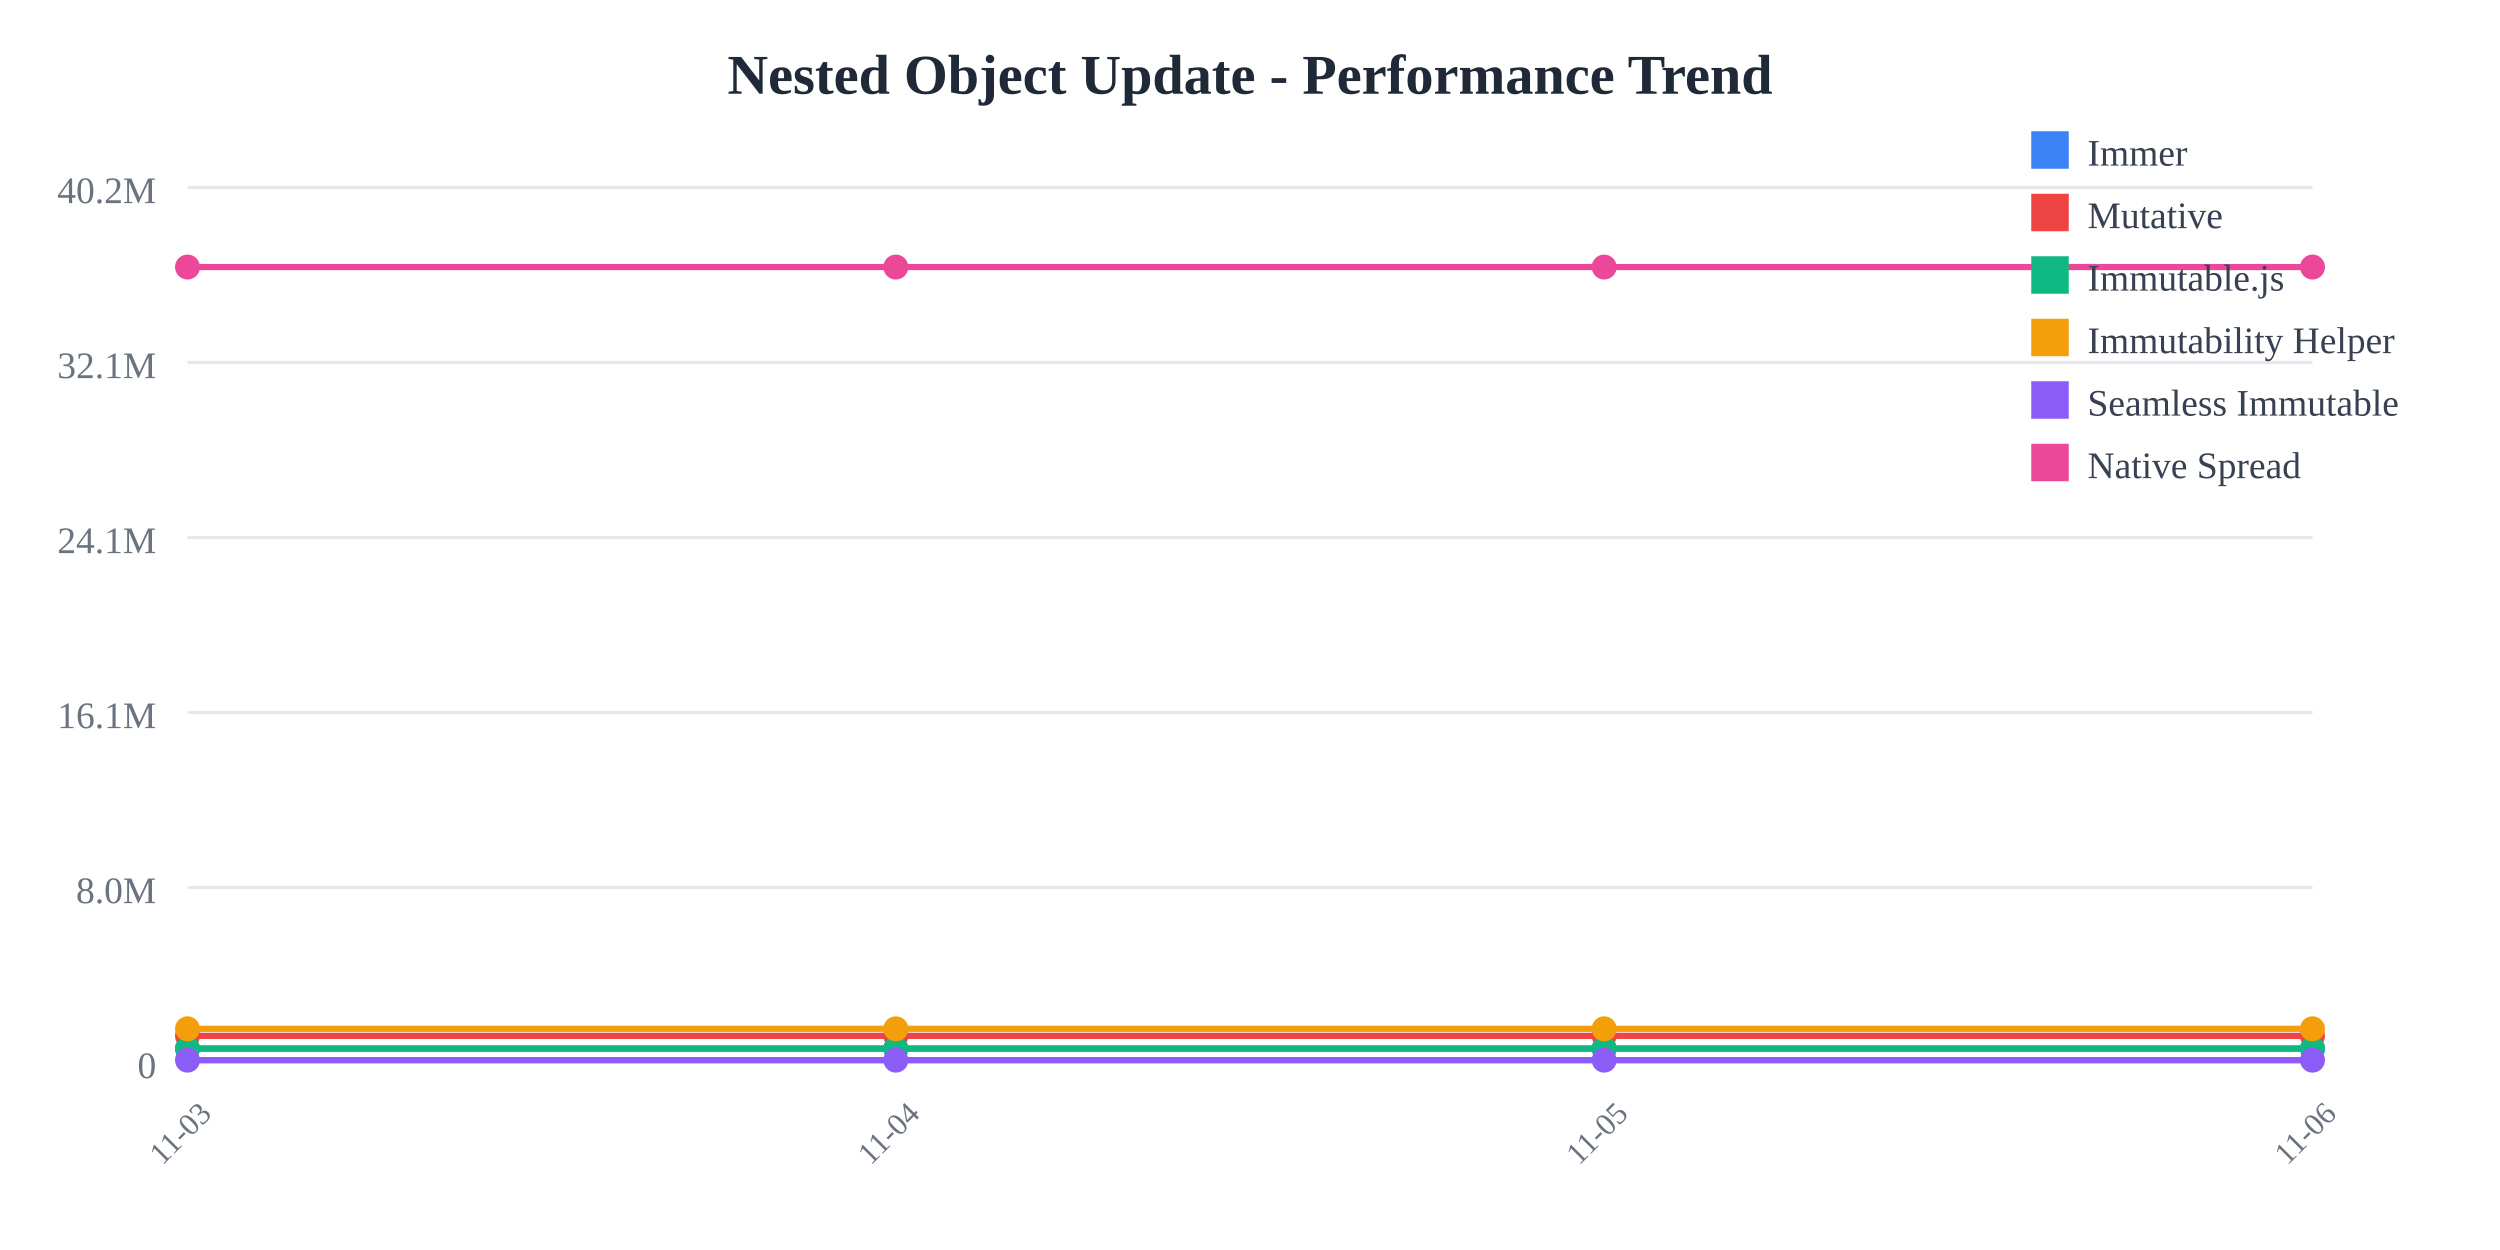
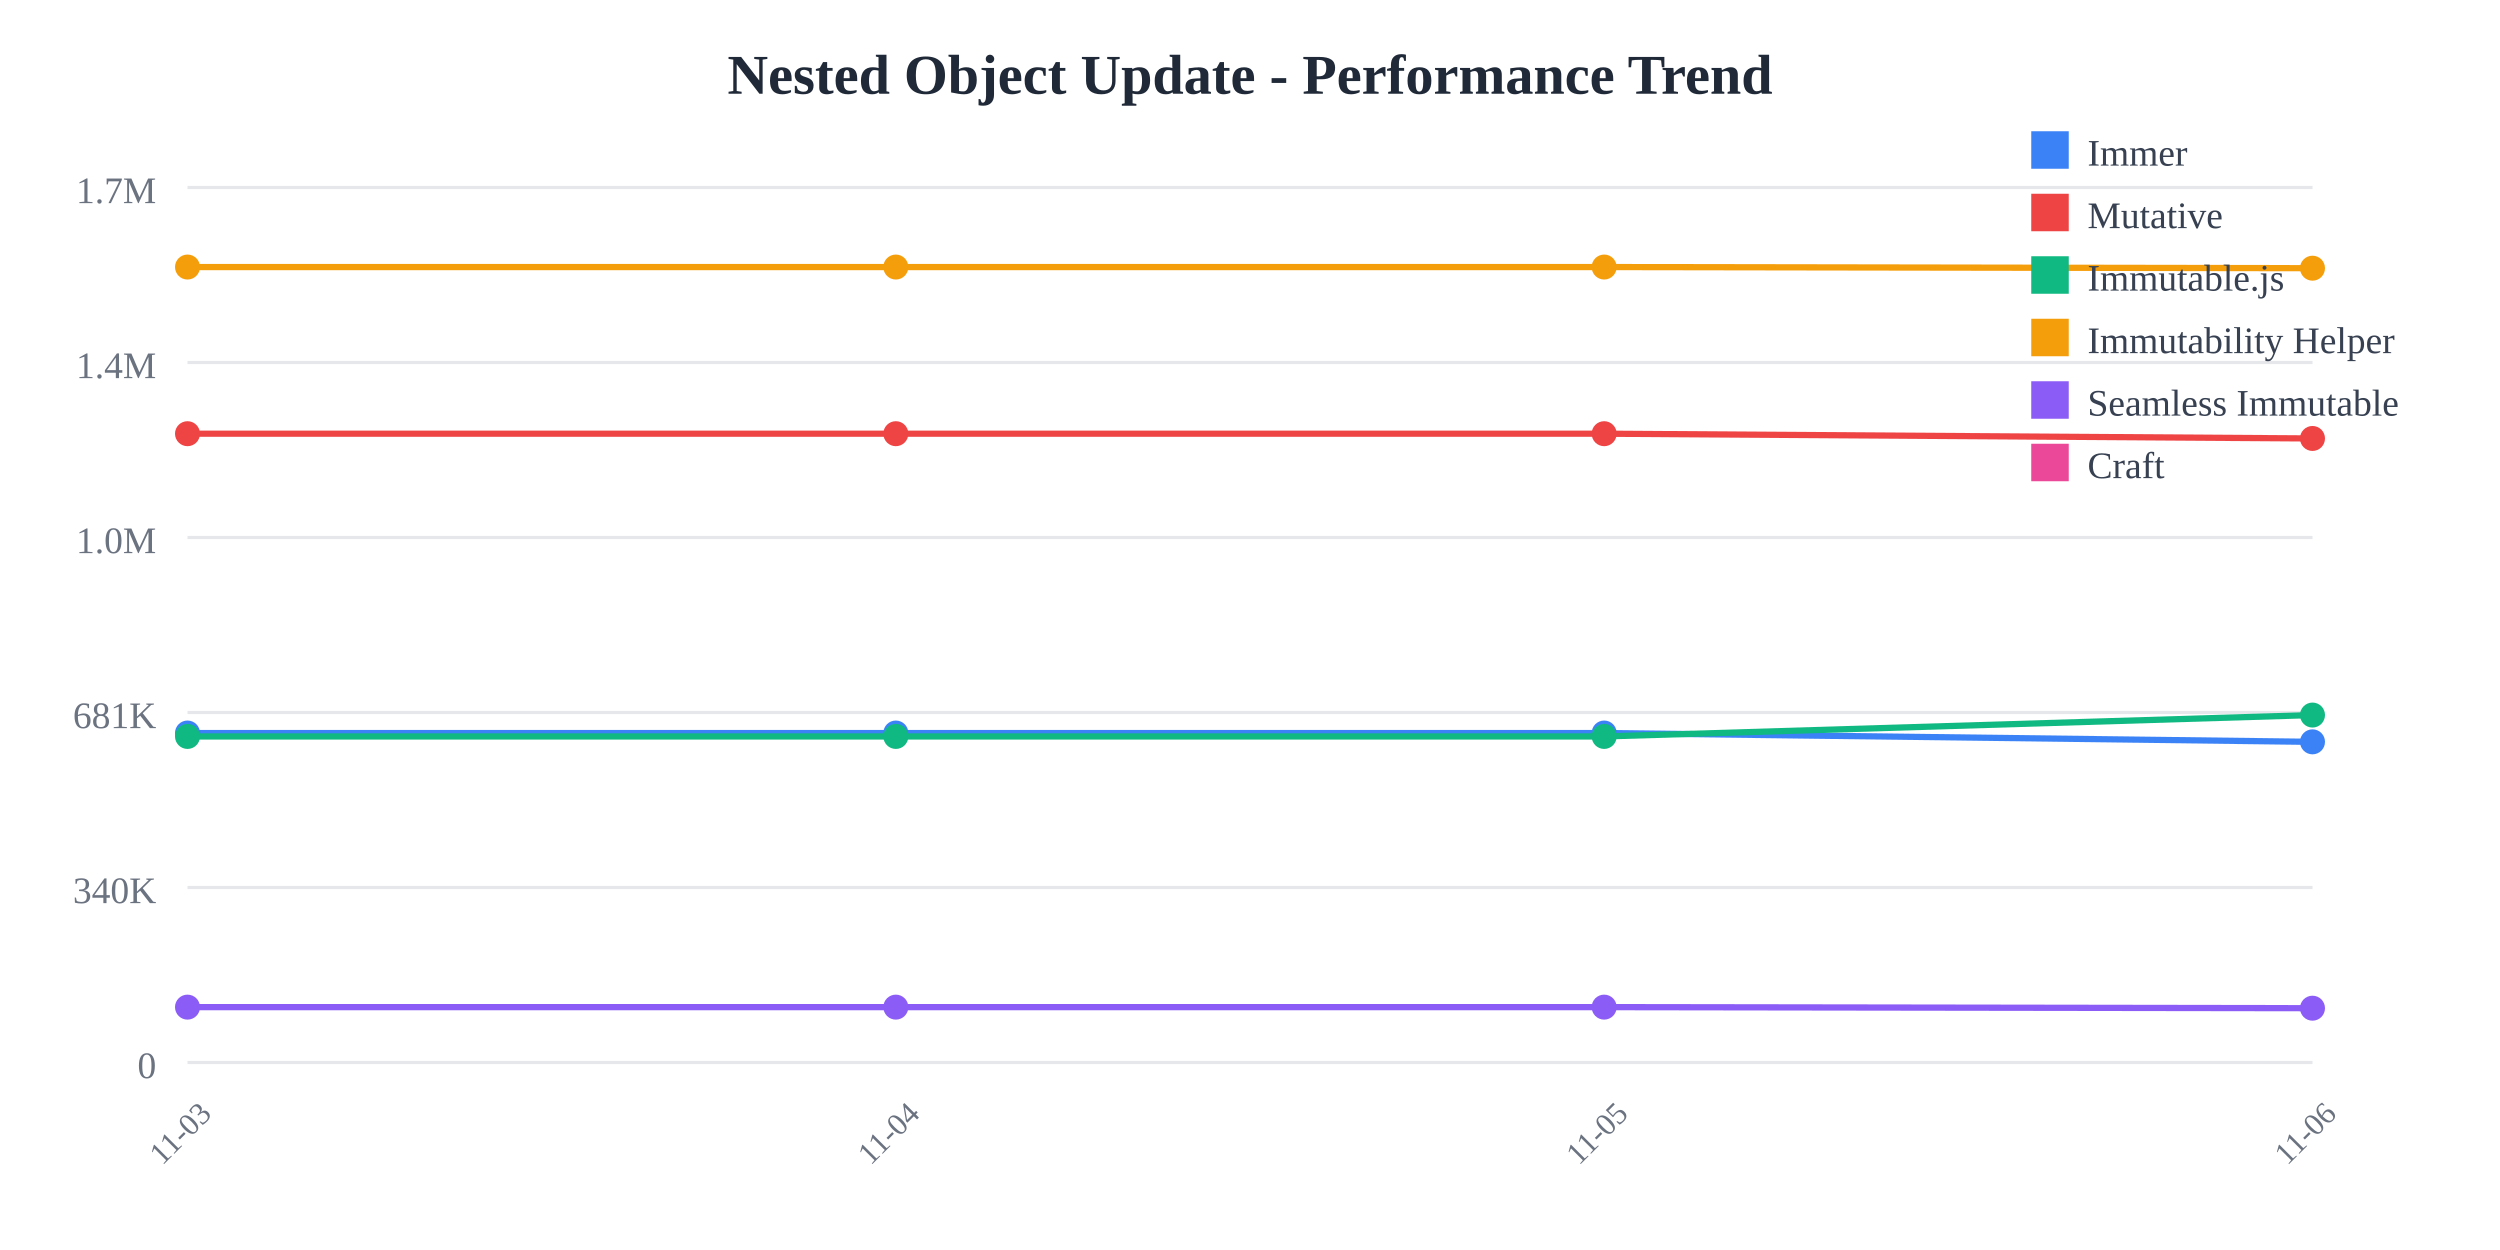
<svg xmlns="http://www.w3.org/2000/svg" width="800" height="400">
  <rect width="800" height="400" fill="white" />
  <text x="400" y="30" text-anchor="middle" font-size="18" font-weight="bold" fill="#1f2937">
    Nested Object Update - Performance Trend
  </text>
  <line x1="60" y1="60" x2="740" y2="60" stroke="#e5e7eb" stroke-width="1" />
  <text x="50" y="65" text-anchor="end" font-size="12" fill="#6b7280">
-     40.2M
+     1.7M
  </text>
  <line x1="60" y1="116" x2="740" y2="116" stroke="#e5e7eb" stroke-width="1" />
  <text x="50" y="121" text-anchor="end" font-size="12" fill="#6b7280">
-     32.1M
+     1.4M
  </text>
  <line x1="60" y1="172" x2="740" y2="172" stroke="#e5e7eb" stroke-width="1" />
  <text x="50" y="177" text-anchor="end" font-size="12" fill="#6b7280">
-     24.1M
+     1.0M
  </text>
  <line x1="60" y1="228" x2="740" y2="228" stroke="#e5e7eb" stroke-width="1" />
  <text x="50" y="233" text-anchor="end" font-size="12" fill="#6b7280">
-     16.1M
+     681K
  </text>
  <line x1="60" y1="284" x2="740" y2="284" stroke="#e5e7eb" stroke-width="1" />
  <text x="50" y="289" text-anchor="end" font-size="12" fill="#6b7280">
-     8.0M
+     340K
  </text>
  <line x1="60" y1="340" x2="740" y2="340" stroke="#e5e7eb" stroke-width="1" />
  <text x="50" y="345" text-anchor="end" font-size="12" fill="#6b7280">
    0
  </text>
  <text x="60" y="365" text-anchor="middle" font-size="10" fill="#6b7280" transform="rotate(-45, 60, 365)">
    11-03
  </text>
  <text x="286.667" y="365" text-anchor="middle" font-size="10" fill="#6b7280" transform="rotate(-45, 286.6667, 365)">
    11-04
  </text>
  <text x="513.333" y="365" text-anchor="middle" font-size="10" fill="#6b7280" transform="rotate(-45, 513.3333, 365)">
    11-05
  </text>
  <text x="740" y="365" text-anchor="middle" font-size="10" fill="#6b7280" transform="rotate(-45, 740, 365)">
    11-06
  </text>
-   <polyline points="60,335.534 286.667,335.534 513.333,335.534 740,335.534" fill="none" stroke="#3b82f6" stroke-width="2" />
-   <circle cx="60" cy="335.534" r="4" fill="#3b82f6" />
-   <circle cx="286.667" cy="335.534" r="4" fill="#3b82f6" />
-   <circle cx="513.333" cy="335.534" r="4" fill="#3b82f6" />
-   <circle cx="740" cy="335.534" r="4" fill="#3b82f6" />
-   <polyline points="60,331.476 286.667,331.476 513.333,331.476 740,331.476" fill="none" stroke="#ef4444" stroke-width="2" />
-   <circle cx="60" cy="331.476" r="4" fill="#ef4444" />
-   <circle cx="286.667" cy="331.476" r="4" fill="#ef4444" />
-   <circle cx="513.333" cy="331.476" r="4" fill="#ef4444" />
-   <circle cx="740" cy="331.476" r="4" fill="#ef4444" />
-   <polyline points="60,335.58 286.667,335.58 513.333,335.58 740,335.58" fill="none" stroke="#10b981" stroke-width="2" />
-   <circle cx="60" cy="335.58" r="4" fill="#10b981" />
-   <circle cx="286.667" cy="335.58" r="4" fill="#10b981" />
-   <circle cx="513.333" cy="335.58" r="4" fill="#10b981" />
-   <circle cx="740" cy="335.58" r="4" fill="#10b981" />
-   <polyline points="60,329.217 286.667,329.217 513.333,329.217 740,329.217" fill="none" stroke="#f59e0b" stroke-width="2" />
-   <circle cx="60" cy="329.217" r="4" fill="#f59e0b" />
-   <circle cx="286.667" cy="329.217" r="4" fill="#f59e0b" />
-   <circle cx="513.333" cy="329.217" r="4" fill="#f59e0b" />
-   <circle cx="740" cy="329.217" r="4" fill="#f59e0b" />
-   <polyline points="60,339.249 286.667,339.249 513.333,339.249 740,339.249" fill="none" stroke="#8b5cf6" stroke-width="2" />
-   <circle cx="60" cy="339.249" r="4" fill="#8b5cf6" />
-   <circle cx="286.667" cy="339.249" r="4" fill="#8b5cf6" />
-   <circle cx="513.333" cy="339.249" r="4" fill="#8b5cf6" />
-   <circle cx="740" cy="339.249" r="4" fill="#8b5cf6" />
-   <polyline points="60,85.455 286.667,85.455 513.333,85.455 740,85.455" fill="none" stroke="#ec4899" stroke-width="2" />
-   <circle cx="60" cy="85.455" r="4" fill="#ec4899" />
-   <circle cx="286.667" cy="85.455" r="4" fill="#ec4899" />
-   <circle cx="513.333" cy="85.455" r="4" fill="#ec4899" />
-   <circle cx="740" cy="85.455" r="4" fill="#ec4899" />
+   <polyline points="60,234.569 286.667,234.569 513.333,234.569 740,237.39" fill="none" stroke="#3b82f6" stroke-width="2" />
+   <circle cx="60" cy="234.569" r="4" fill="#3b82f6" />
+   <circle cx="286.667" cy="234.569" r="4" fill="#3b82f6" />
+   <circle cx="513.333" cy="234.569" r="4" fill="#3b82f6" />
+   <circle cx="740" cy="237.39" r="4" fill="#3b82f6" />
+   <polyline points="60,138.784 286.667,138.784 513.333,138.784 740,140.308" fill="none" stroke="#ef4444" stroke-width="2" />
+   <circle cx="60" cy="138.784" r="4" fill="#ef4444" />
+   <circle cx="286.667" cy="138.784" r="4" fill="#ef4444" />
+   <circle cx="513.333" cy="138.784" r="4" fill="#ef4444" />
+   <circle cx="740" cy="140.308" r="4" fill="#ef4444" />
+   <polyline points="60,235.663 286.667,235.663 513.333,235.663 740,228.82" fill="none" stroke="#10b981" stroke-width="2" />
+   <circle cx="60" cy="235.663" r="4" fill="#10b981" />
+   <circle cx="286.667" cy="235.663" r="4" fill="#10b981" />
+   <circle cx="513.333" cy="235.663" r="4" fill="#10b981" />
+   <circle cx="740" cy="228.82" r="4" fill="#10b981" />
+   <polyline points="60,85.455 286.667,85.455 513.333,85.455 740,85.823" fill="none" stroke="#f59e0b" stroke-width="2" />
+   <circle cx="60" cy="85.455" r="4" fill="#f59e0b" />
+   <circle cx="286.667" cy="85.455" r="4" fill="#f59e0b" />
+   <circle cx="513.333" cy="85.455" r="4" fill="#f59e0b" />
+   <circle cx="740" cy="85.823" r="4" fill="#f59e0b" />
+   <polyline points="60,322.281 286.667,322.281 513.333,322.281 740,322.623" fill="none" stroke="#8b5cf6" stroke-width="2" />
+   <circle cx="60" cy="322.281" r="4" fill="#8b5cf6" />
+   <circle cx="286.667" cy="322.281" r="4" fill="#8b5cf6" />
+   <circle cx="513.333" cy="322.281" r="4" fill="#8b5cf6" />
+   <circle cx="740" cy="322.623" r="4" fill="#8b5cf6" />
  <rect x="650" y="42" width="12" height="12" fill="#3b82f6" />
  <text x="668" y="53" font-size="12" fill="#374151">Immer</text>
  <rect x="650" y="62" width="12" height="12" fill="#ef4444" />
  <text x="668" y="73" font-size="12" fill="#374151">Mutative</text>
  <rect x="650" y="82" width="12" height="12" fill="#10b981" />
  <text x="668" y="93" font-size="12" fill="#374151">Immutable.js</text>
  <rect x="650" y="102" width="12" height="12" fill="#f59e0b" />
  <text x="668" y="113" font-size="12" fill="#374151">Immutability Helper</text>
  <rect x="650" y="122" width="12" height="12" fill="#8b5cf6" />
  <text x="668" y="133" font-size="12" fill="#374151">Seamless Immutable</text>
  <rect x="650" y="142" width="12" height="12" fill="#ec4899" />
-   <text x="668" y="153" font-size="12" fill="#374151">Native Spread</text>
+   <text x="668" y="153" font-size="12" fill="#374151">Craft</text>
</svg>
